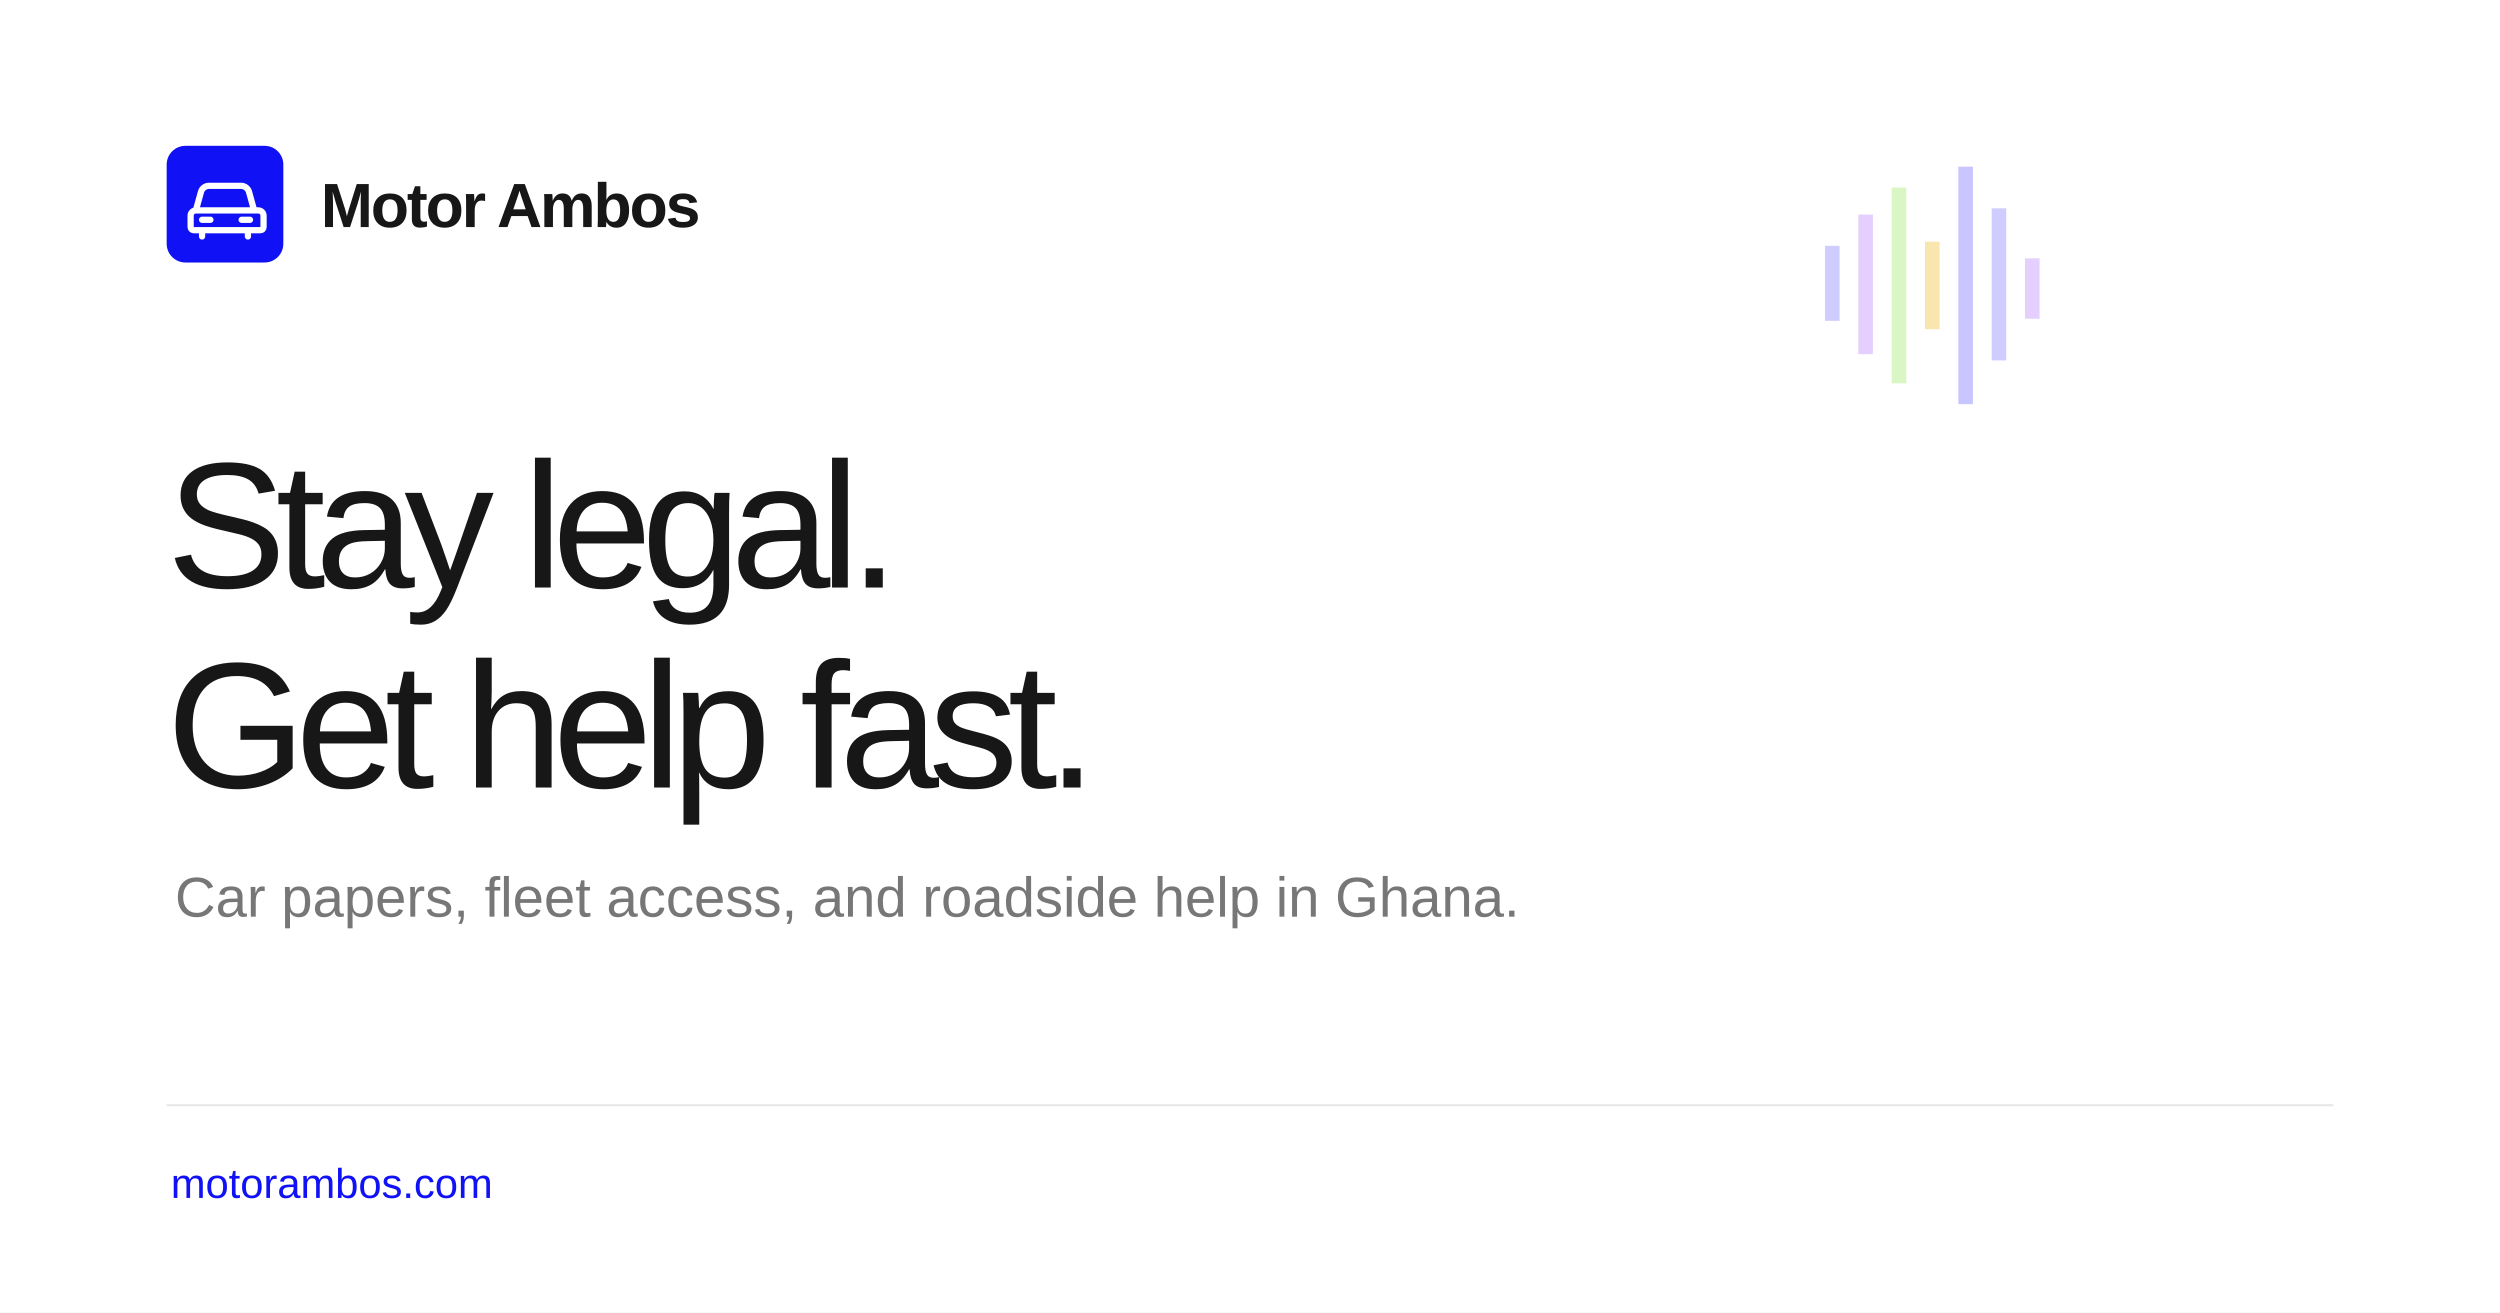
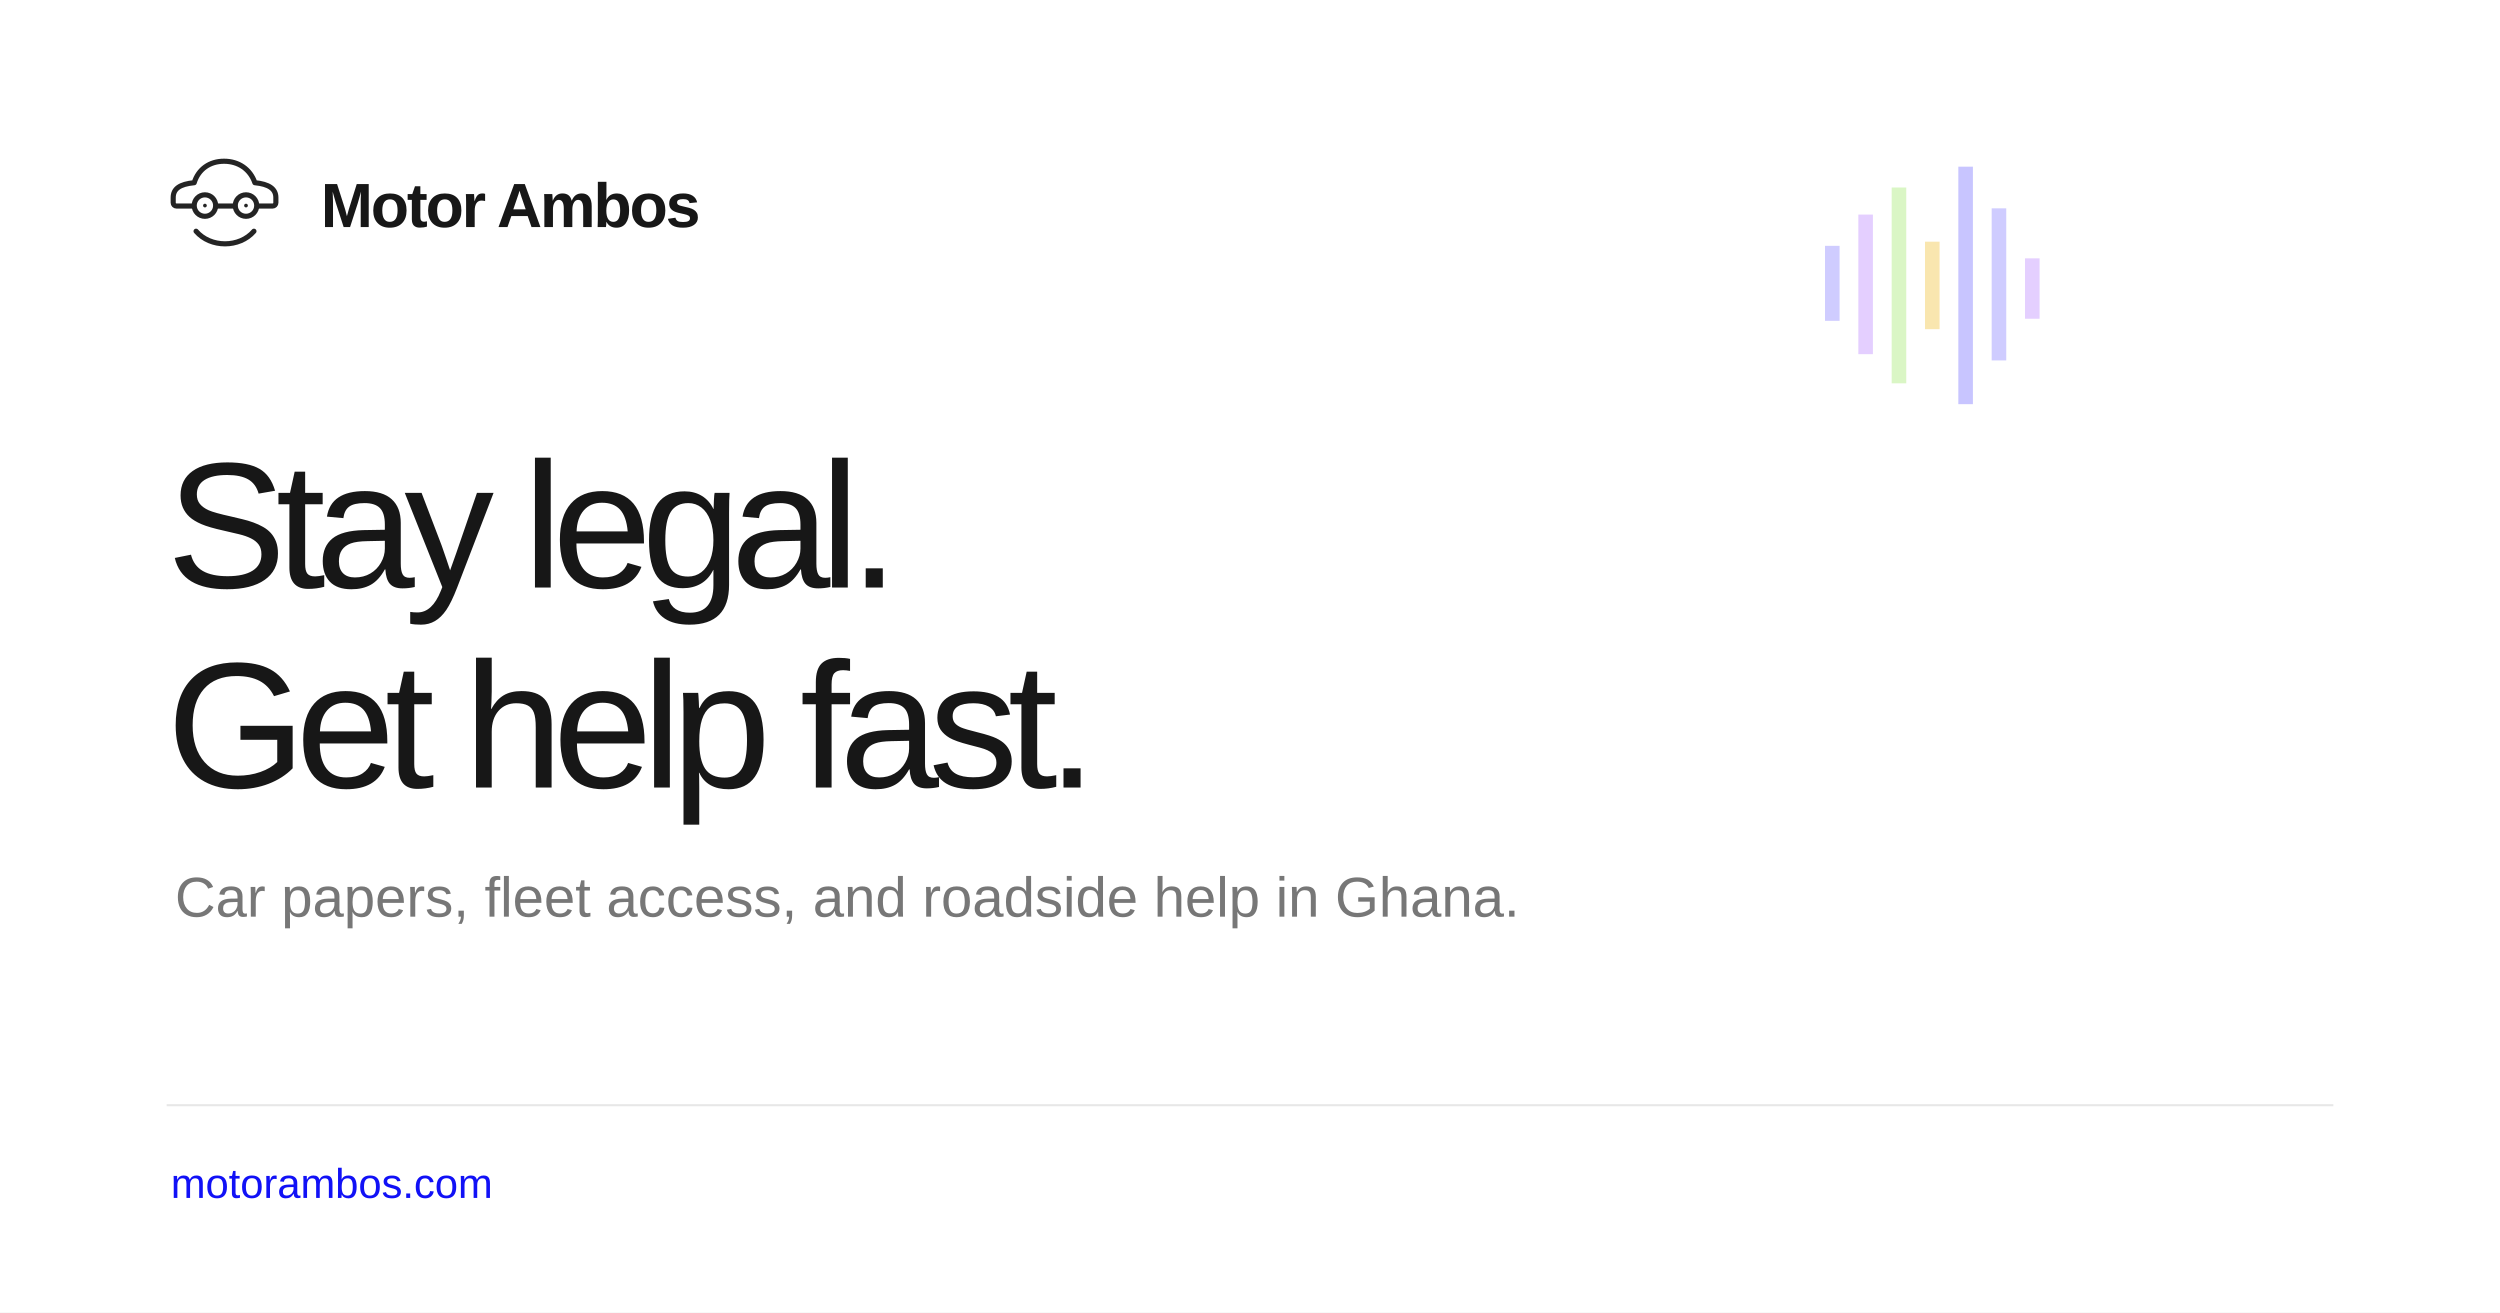
<svg xmlns="http://www.w3.org/2000/svg" width="1200" height="630" viewBox="0 0 1200 630">
  <rect width="1200" height="630" fill="#fff" />
-   <rect x="80" y="70" width="56" height="56" rx="9" fill="#1111F6" />
-   <path d="m94 101 2.5-9a4 4 0 0 1 3.8-2.8h15.4a4 4 0 0 1 3.8 2.8l2.5 9m-28 0h30a2.5 2.5 0 0 1 2.5 2.5v5.5a1.5 1.5 0 0 1-1.5 1.5h-32a1.5 1.5 0 0 1-1.5-1.5v-5.5A2.5 2.5 0 0 1 94 101Zm3 9.5v3m22-3v3m-22-8h4m15 0h4" fill="none" stroke="#fff" stroke-width="3" stroke-linecap="round" stroke-linejoin="round" />
+   <svg x="80" y="70" width="56" height="56" viewBox="138 20 250 210">
+     <g fill="none" stroke="#242424" stroke-width="11" stroke-linecap="round" stroke-linejoin="round">
+       <path d="M195 129h-36a7 7 0 0 1-7-7v-11c0-19 14-29 45-32 9-29 33-46 64-46s56 17 66 46c30 3 45 13 45 32v11a7 7 0 0 1-7 7h-32M244 129h40" />
+       <circle cx="220" cy="128" r="23" />
+       <circle cx="308" cy="128" r="23" />
+       <path d="M201 183c31 36 93 36 124 0" />
+     </g>
+     <circle cx="220" cy="128" r="4" fill="#242424" />
+     <circle cx="308" cy="128" r="4" fill="#242424" />
+   </svg>
  <text x="154" y="109" fill="#171717" font-family="Arial, Helvetica, sans-serif" font-size="30" font-weight="600" letter-spacing="-1">Motor Ambos</text>
  <text x="80" y="282" fill="#171717" font-family="Arial, Helvetica, sans-serif" font-size="86" letter-spacing="-5">Stay legal.</text>
  <text x="80" y="378" fill="#171717" font-family="Arial, Helvetica, sans-serif" font-size="86" letter-spacing="-5">Get help fast.</text>
  <text x="84" y="440" fill="#777" font-family="Arial, Helvetica, sans-serif" font-size="27">Car papers, fleet access, and roadside help in Ghana.</text>
  <rect x="80" y="530" width="1040" height="1" fill="#E7E7E7" />
  <text x="82" y="575" fill="#1111F6" font-family="Arial, Helvetica, sans-serif" font-size="20">motorambos.com</text>
  <g opacity=".65">
    <rect x="876" y="118" width="7" height="36" fill="#B6B1FF" />
    <rect x="892" y="103" width="7" height="67" fill="#D6B6FF" />
    <rect x="908" y="90" width="7" height="94" fill="#C6F1A6" />
    <rect x="924" y="116" width="7" height="42" fill="#F6D884" />
    <rect x="940" y="80" width="7" height="114" fill="#AAA6FF" />
    <rect x="956" y="100" width="7" height="73" fill="#B6B1FF" />
    <rect x="972" y="124" width="7" height="29" fill="#D6B6FF" />
  </g>
</svg>
